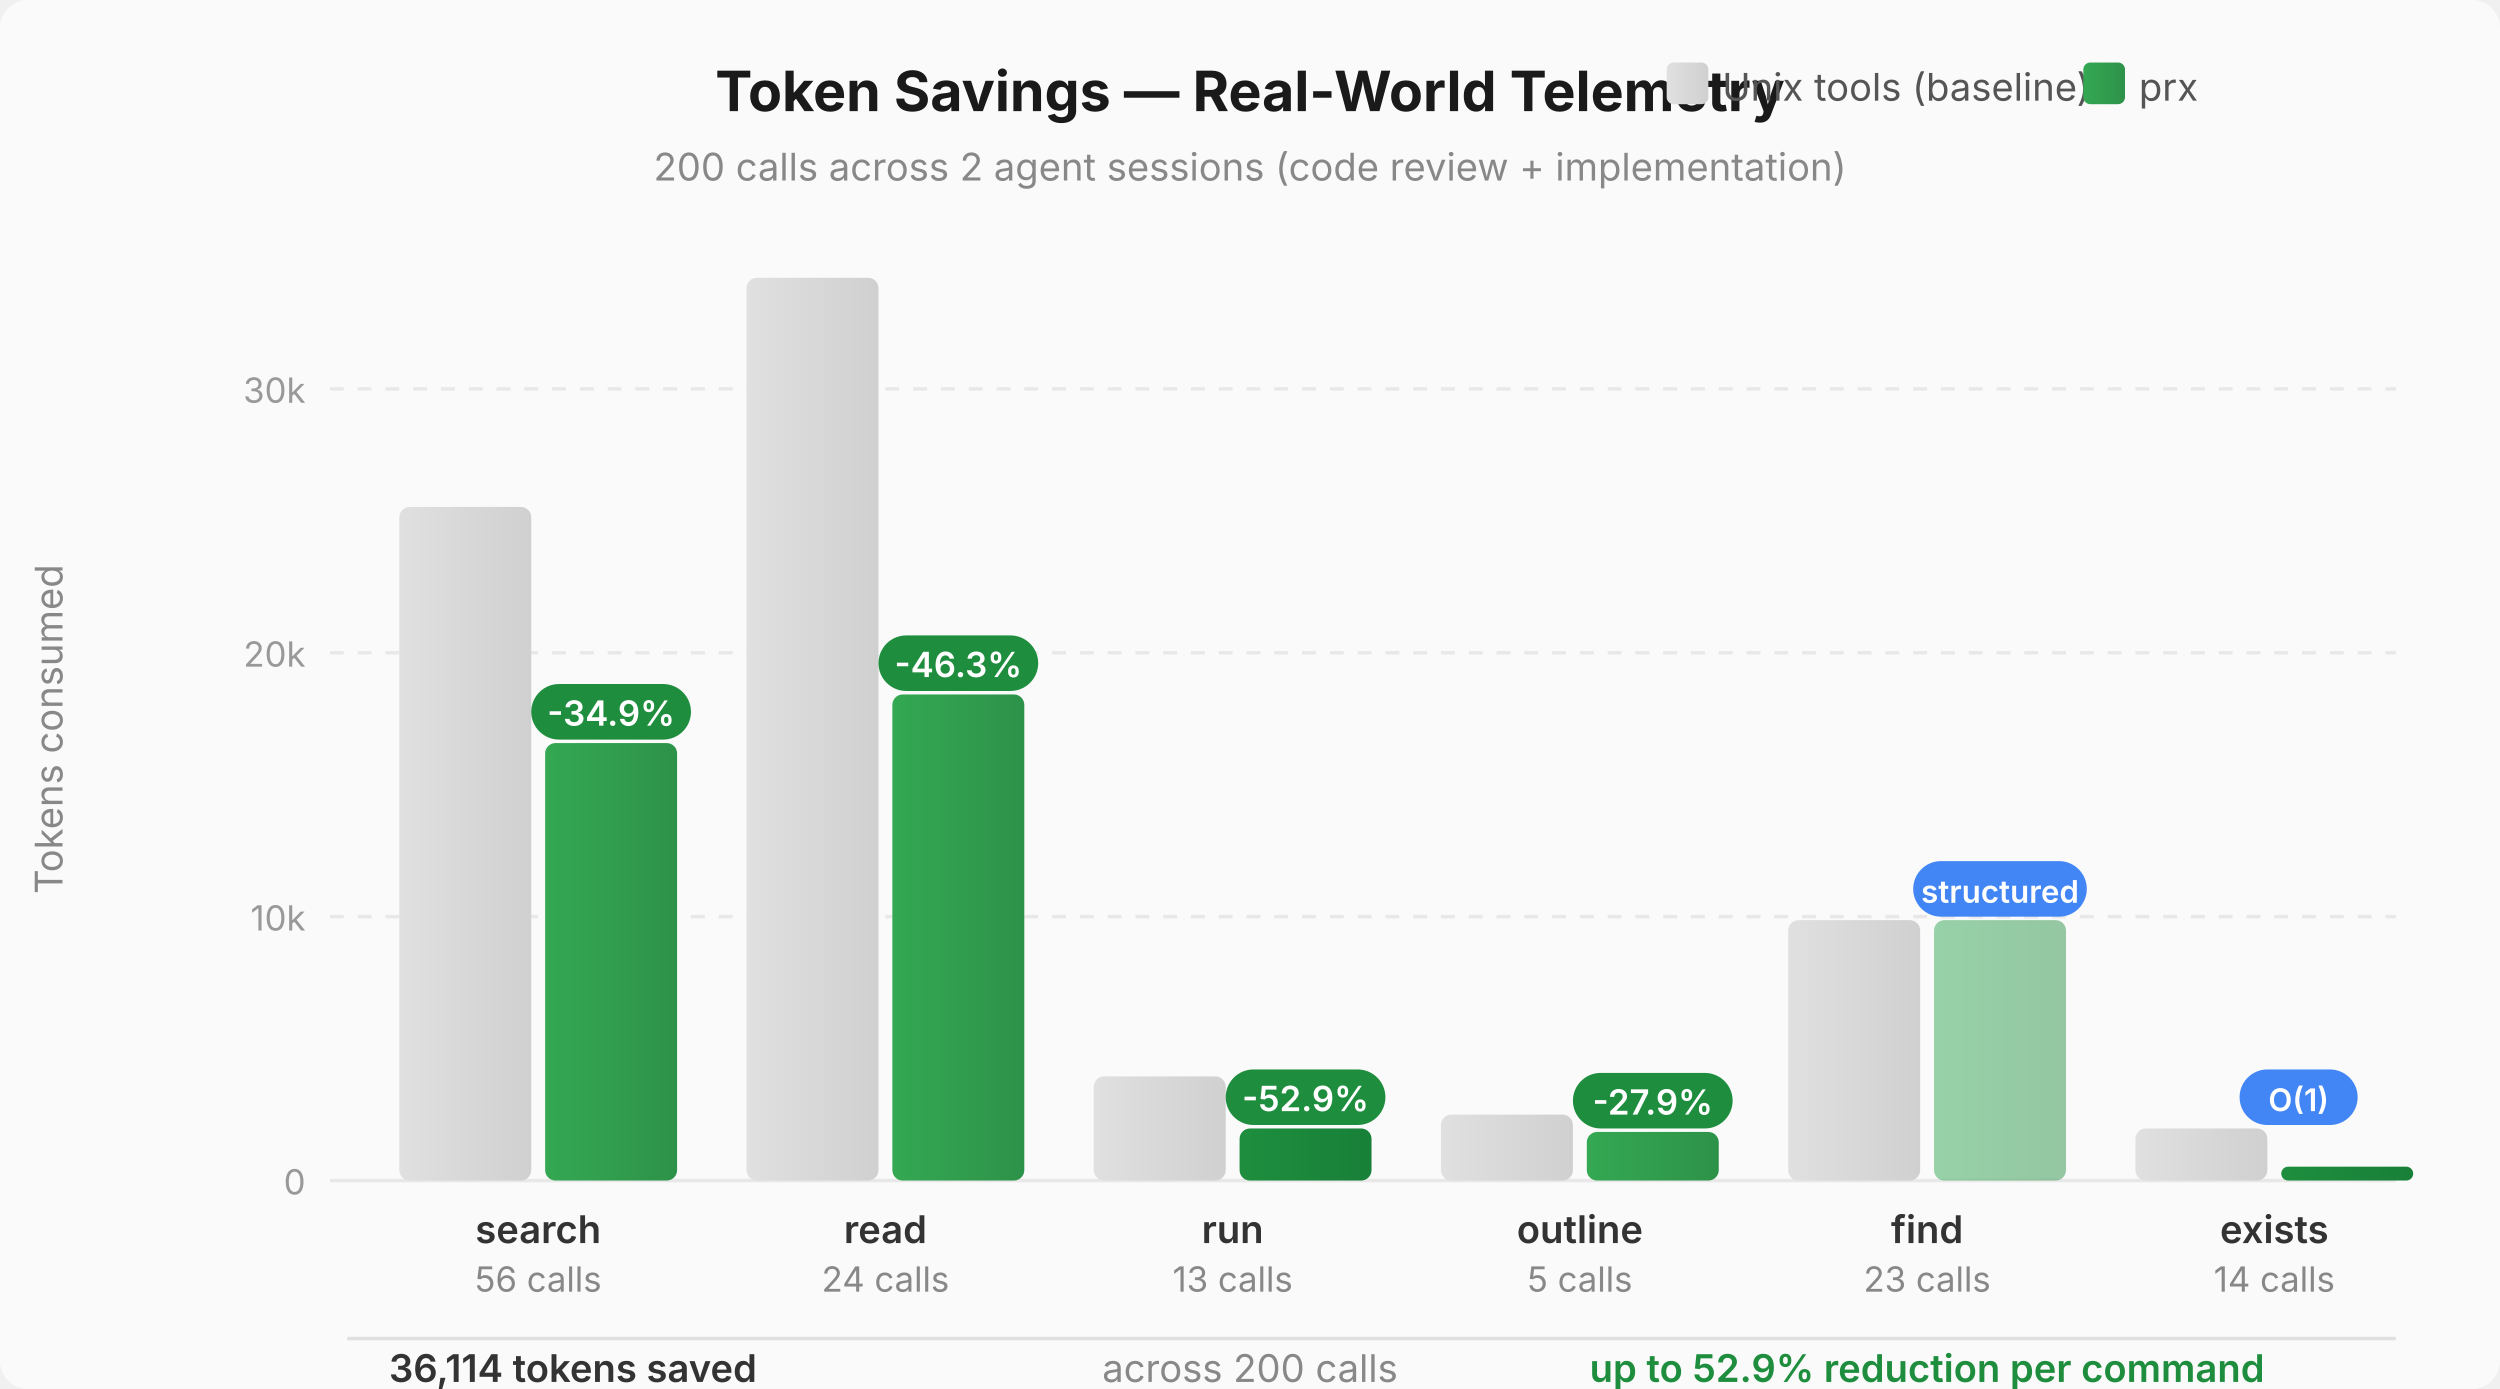
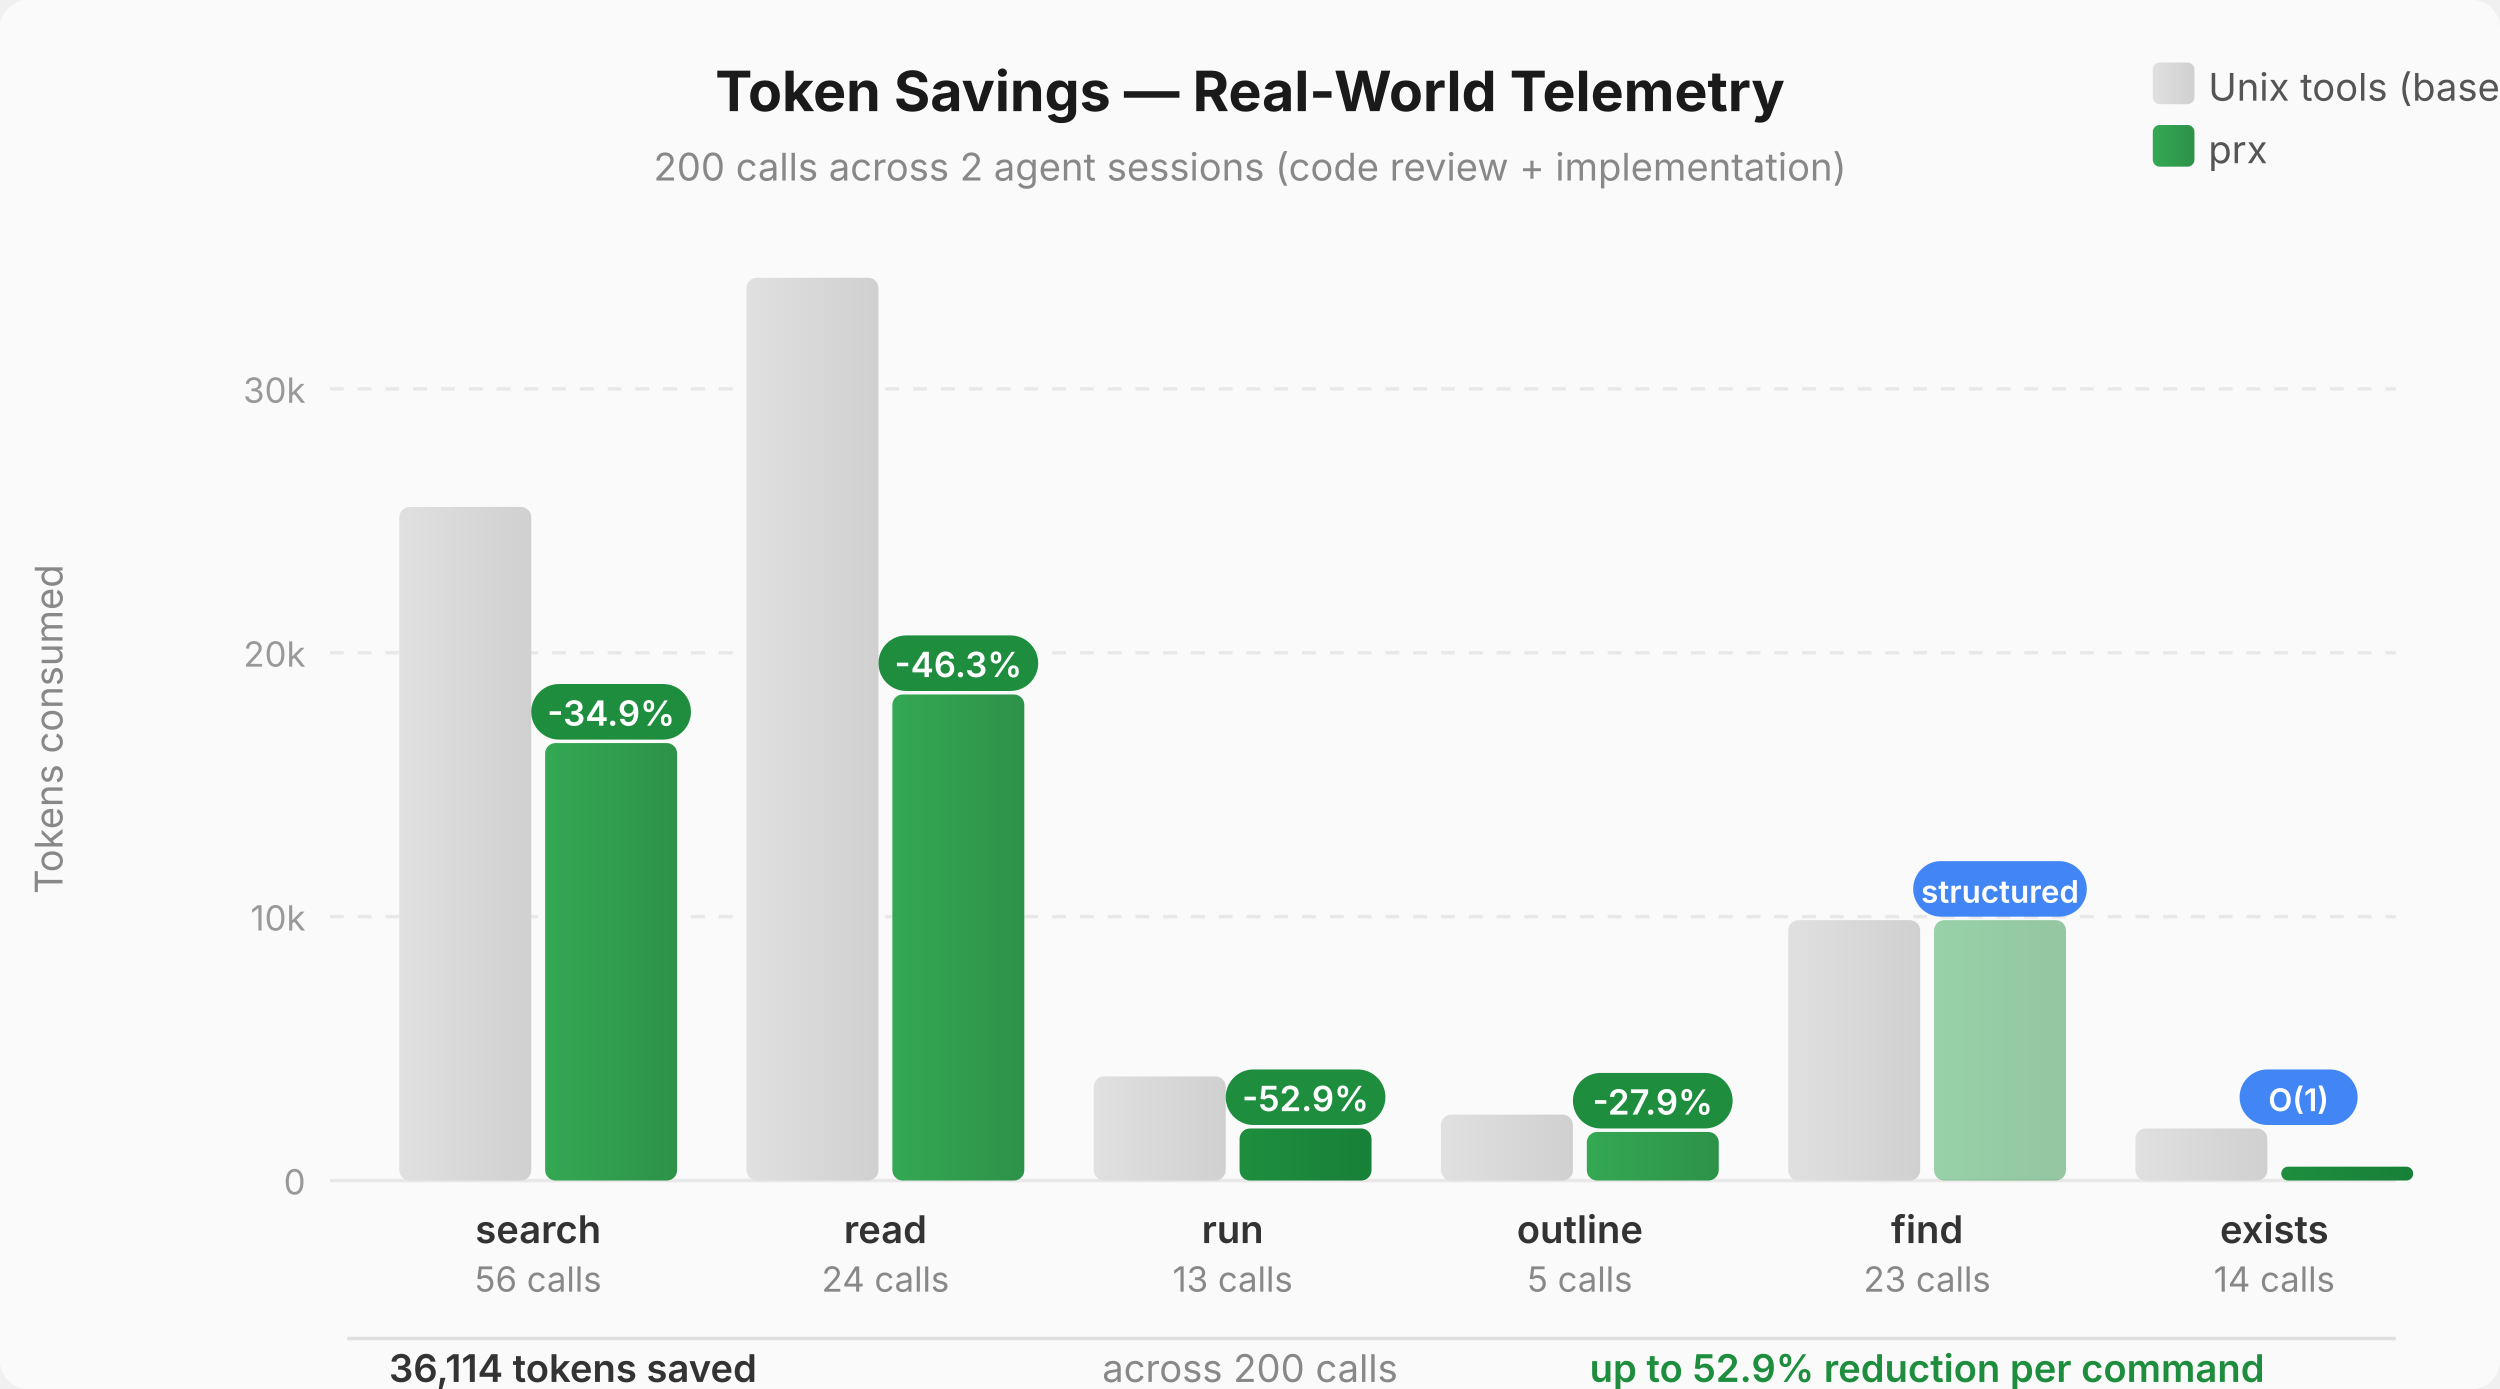
<svg xmlns="http://www.w3.org/2000/svg" viewBox="0 0 720 400" font-family="system-ui, -apple-system, sans-serif" font-size="13">
  <defs>
    <linearGradient id="baseline" x1="0" y1="0" x2="1" y2="0">
      <stop offset="0%" stop-color="#e0e0e0" />
      <stop offset="100%" stop-color="#d0d0d0" />
    </linearGradient>
    <linearGradient id="prx" x1="0" y1="0" x2="1" y2="0">
      <stop offset="0%" stop-color="#34a853" />
      <stop offset="100%" stop-color="#2d9249" />
    </linearGradient>
    <linearGradient id="prx-high" x1="0" y1="0" x2="1" y2="0">
      <stop offset="0%" stop-color="#1e8e3e" />
      <stop offset="100%" stop-color="#188038" />
    </linearGradient>
  </defs>
  <rect width="720" height="400" fill="#fafafa" rx="8" />
  <text x="360" y="32" text-anchor="middle" font-size="16" font-weight="bold" fill="#1a1a1a">Token Savings — Real-World Telemetry</text>
  <text x="360" y="52" text-anchor="middle" font-size="11" fill="#888">200 calls across 2 agent sessions (code review + implementation)</text>
-   <rect x="480" y="18" width="12" height="12" rx="2" fill="url(#baseline)" />
-   <text x="496" y="29" font-size="11" fill="#555">Unix tools (baseline)</text>
-   <rect x="600" y="18" width="12" height="12" rx="2" fill="url(#prx)" />
-   <text x="616" y="29" font-size="11" fill="#555">prx</text>
+   <rect x="620" y="18" width="12" height="12" rx="2" fill="url(#baseline)" />
+   <text x="636" y="29" font-size="11" fill="#555">Unix tools (baseline)</text>
+   <rect x="620" y="36" width="12" height="12" rx="2" fill="url(#prx)" />
+   <text x="636" y="47" font-size="11" fill="#555">prx</text>
  <text x="18" y="210" text-anchor="middle" font-size="11" fill="#888" transform="rotate(-90, 18, 210)">Tokens consumed</text>
  <line x1="95" y1="340" x2="690" y2="340" stroke="#e8e8e8" stroke-width="1" />
  <text x="88" y="344" text-anchor="end" font-size="10" fill="#999">0</text>
  <line x1="95" y1="264" x2="690" y2="264" stroke="#e8e8e8" stroke-width="1" stroke-dasharray="4,4" />
  <text x="88" y="268" text-anchor="end" font-size="10" fill="#999">10k</text>
  <line x1="95" y1="188" x2="690" y2="188" stroke="#e8e8e8" stroke-width="1" stroke-dasharray="4,4" />
  <text x="88" y="192" text-anchor="end" font-size="10" fill="#999">20k</text>
  <line x1="95" y1="112" x2="690" y2="112" stroke="#e8e8e8" stroke-width="1" stroke-dasharray="4,4" />
  <text x="88" y="116" text-anchor="end" font-size="10" fill="#999">30k</text>
  <g>
    <rect x="115" y="146" width="38" height="194" rx="3" fill="url(#baseline)" />
    <rect x="157" y="214" width="38" height="126" rx="3" fill="url(#prx)" />
    <text x="155" y="358" text-anchor="middle" font-size="11" font-weight="600" fill="#333">search</text>
    <text x="155" y="372" text-anchor="middle" font-size="10" fill="#888">56 calls</text>
    <rect x="153" y="197" width="46" height="16" rx="8" fill="#1e8e3e" />
    <text x="176" y="209" text-anchor="middle" font-size="10" font-weight="600" fill="#fff">-34.9%</text>
  </g>
  <g>
    <rect x="215" y="80" width="38" height="260" rx="3" fill="url(#baseline)" />
    <rect x="257" y="200" width="38" height="140" rx="3" fill="url(#prx)" />
    <text x="255" y="358" text-anchor="middle" font-size="11" font-weight="600" fill="#333">read</text>
    <text x="255" y="372" text-anchor="middle" font-size="10" fill="#888">24 calls</text>
    <rect x="253" y="183" width="46" height="16" rx="8" fill="#1e8e3e" />
    <text x="276" y="195" text-anchor="middle" font-size="10" font-weight="600" fill="#fff">-46.3%</text>
  </g>
  <g>
    <rect x="315" y="310" width="38" height="30" rx="3" fill="url(#baseline)" />
    <rect x="357" y="325" width="38" height="15" rx="3" fill="url(#prx-high)" />
    <text x="355" y="358" text-anchor="middle" font-size="11" font-weight="600" fill="#333">run</text>
    <text x="355" y="372" text-anchor="middle" font-size="10" fill="#888">13 calls</text>
    <rect x="353" y="308" width="46" height="16" rx="8" fill="#1e8e3e" />
    <text x="376" y="320" text-anchor="middle" font-size="10" font-weight="600" fill="#fff">-52.9%</text>
  </g>
  <g>
    <rect x="415" y="321" width="38" height="19" rx="3" fill="url(#baseline)" />
    <rect x="457" y="326" width="38" height="14" rx="3" fill="url(#prx)" />
    <text x="455" y="358" text-anchor="middle" font-size="11" font-weight="600" fill="#333">outline</text>
    <text x="455" y="372" text-anchor="middle" font-size="10" fill="#888">5 calls</text>
    <rect x="453" y="309" width="46" height="16" rx="8" fill="#1e8e3e" />
    <text x="476" y="321" text-anchor="middle" font-size="10" font-weight="600" fill="#fff">-27.9%</text>
  </g>
  <g>
    <rect x="515" y="265" width="38" height="75" rx="3" fill="url(#baseline)" />
    <rect x="557" y="265" width="38" height="75" rx="3" fill="url(#prx)" opacity="0.5" />
    <text x="555" y="358" text-anchor="middle" font-size="11" font-weight="600" fill="#333">find</text>
    <text x="555" y="372" text-anchor="middle" font-size="10" fill="#888">23 calls</text>
    <rect x="551" y="248" width="50" height="16" rx="8" fill="#4285f4" />
    <text x="576" y="260" text-anchor="middle" font-size="9" font-weight="600" fill="#fff">structured</text>
  </g>
  <g>
    <rect x="615" y="325" width="38" height="15" rx="3" fill="url(#baseline)" />
    <rect x="657" y="336" width="38" height="4" rx="2" fill="url(#prx-high)" />
    <text x="655" y="358" text-anchor="middle" font-size="11" font-weight="600" fill="#333">exists</text>
    <text x="655" y="372" text-anchor="middle" font-size="10" fill="#888">14 calls</text>
    <rect x="645" y="308" width="34" height="16" rx="8" fill="#4285f4" />
    <text x="662" y="320" text-anchor="middle" font-size="9" font-weight="600" fill="#fff">O(1)</text>
  </g>
  <rect x="100" y="385" width="590" height="1" fill="#e0e0e0" />
  <text x="165" y="398" text-anchor="middle" font-size="11" fill="#333" font-weight="600">36,114 tokens saved</text>
  <text x="360" y="398" text-anchor="middle" font-size="11" fill="#888">across 200 calls</text>
  <text x="555" y="398" text-anchor="middle" font-size="11" fill="#1e8e3e" font-weight="600">up to 52.9% reduction per command</text>
</svg>
